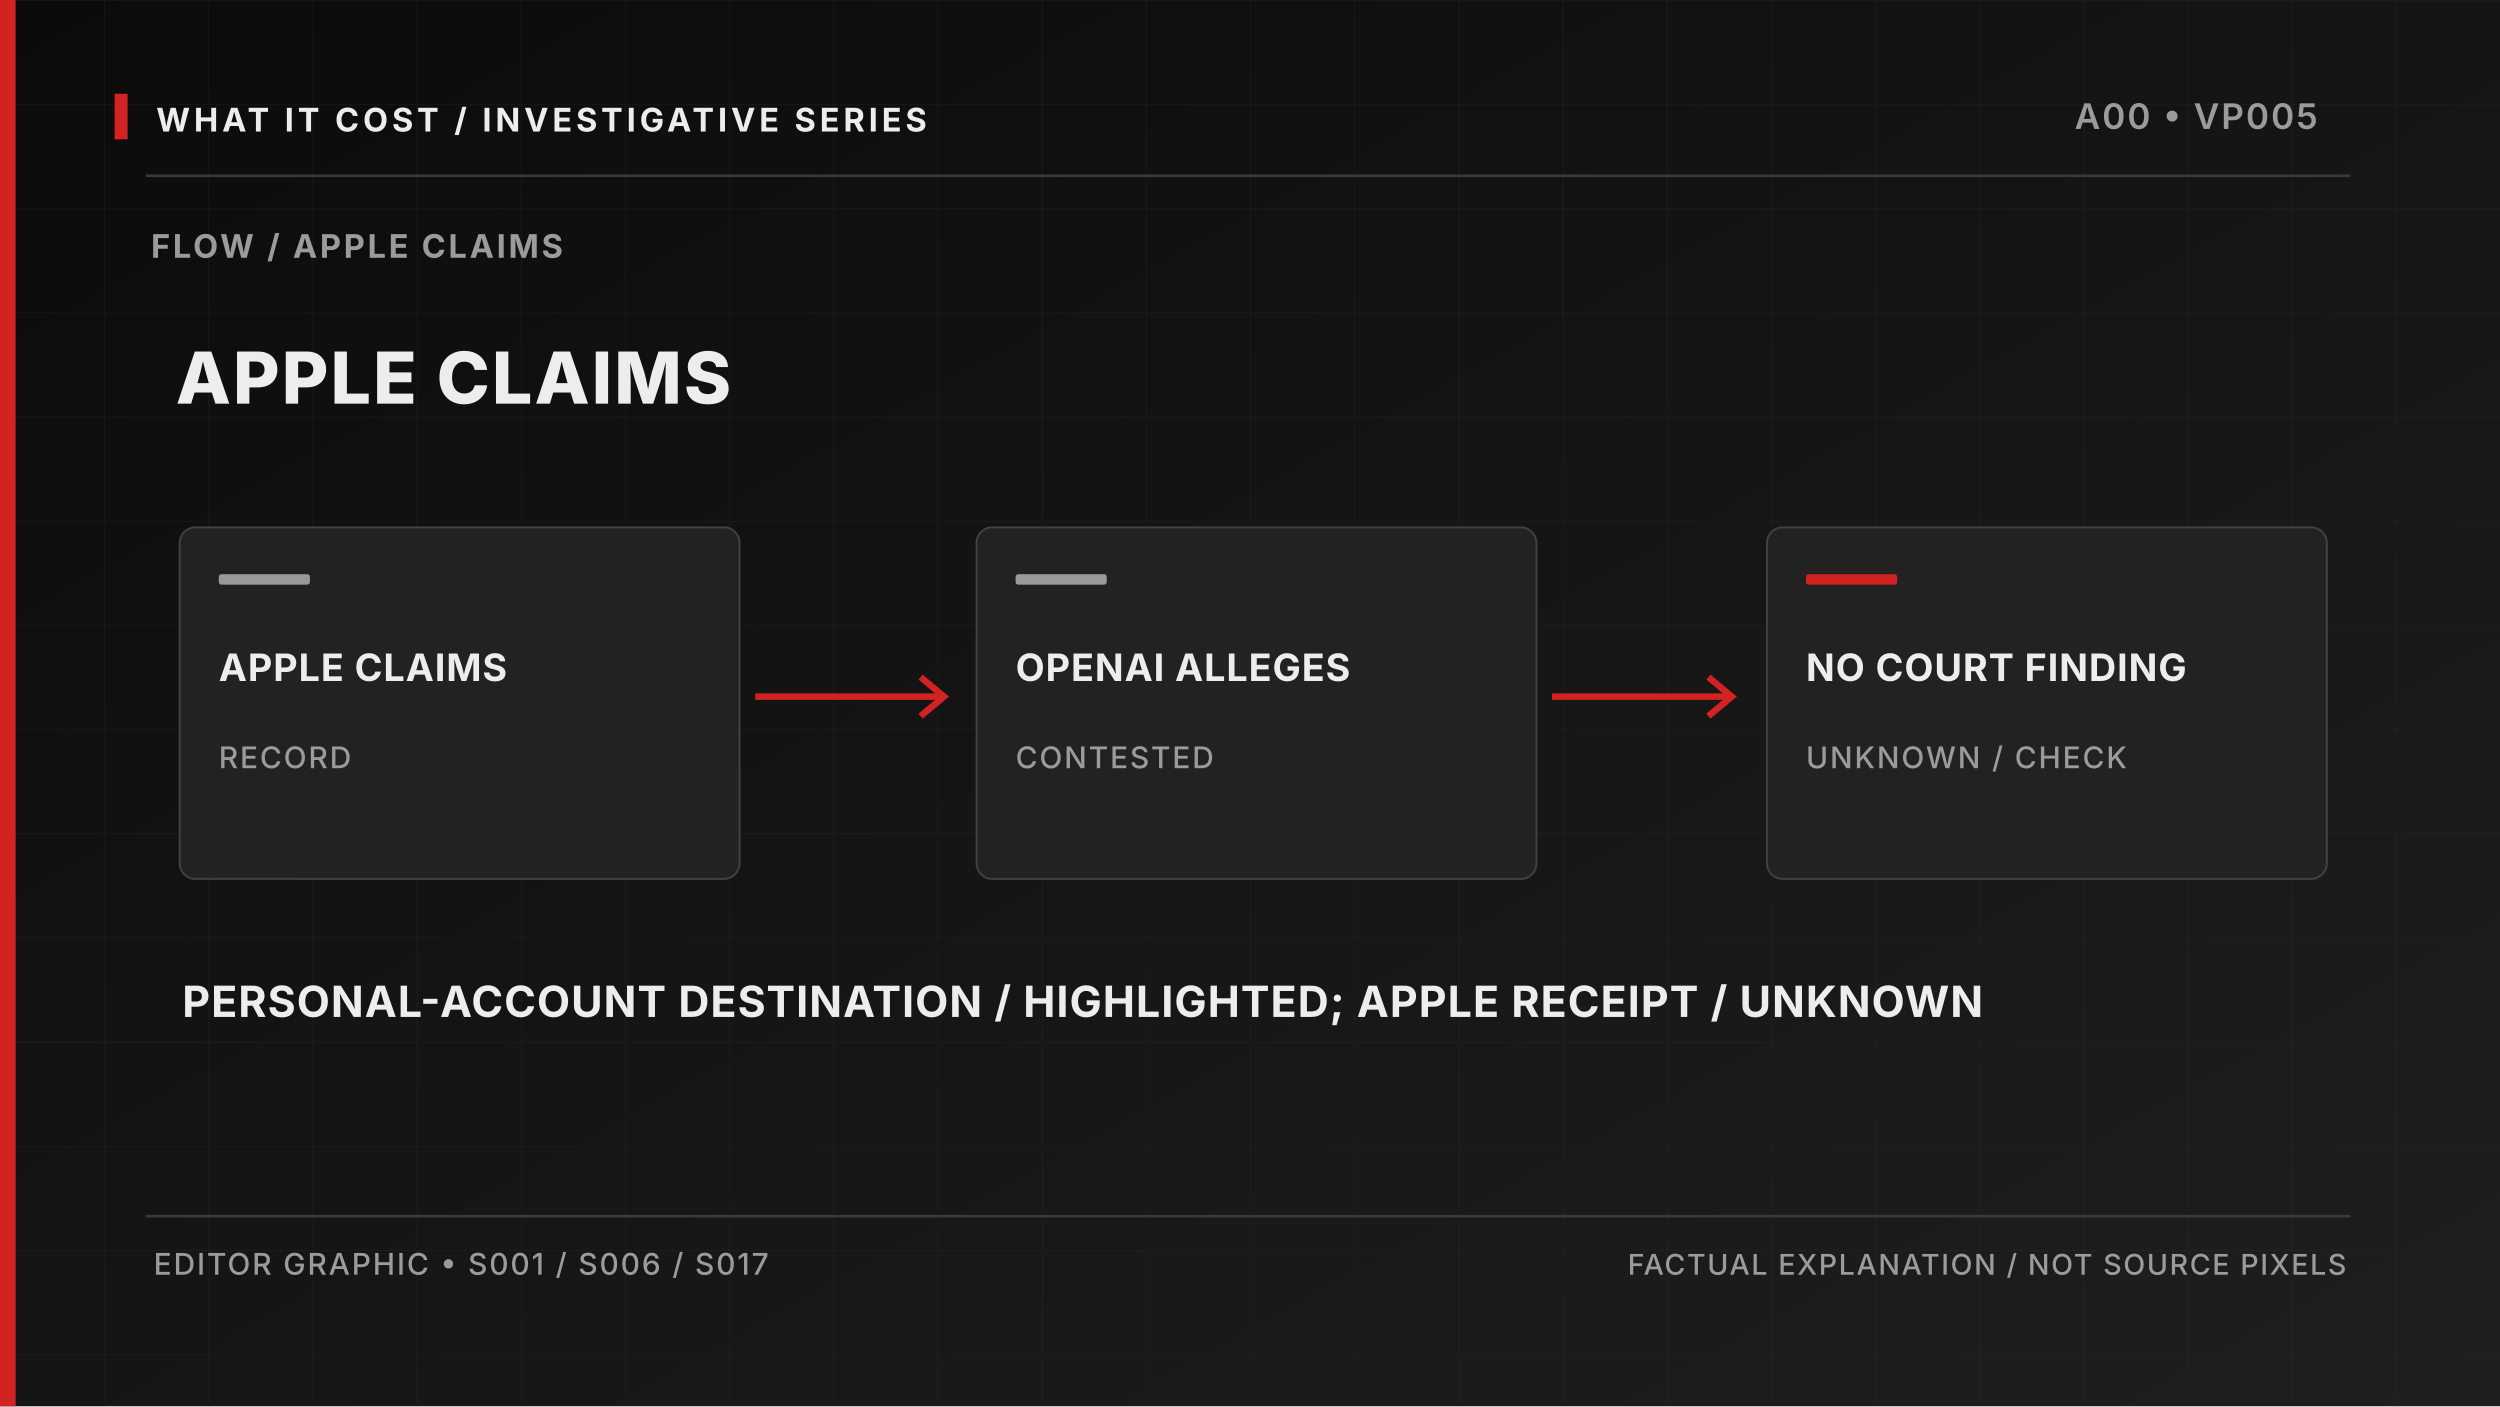
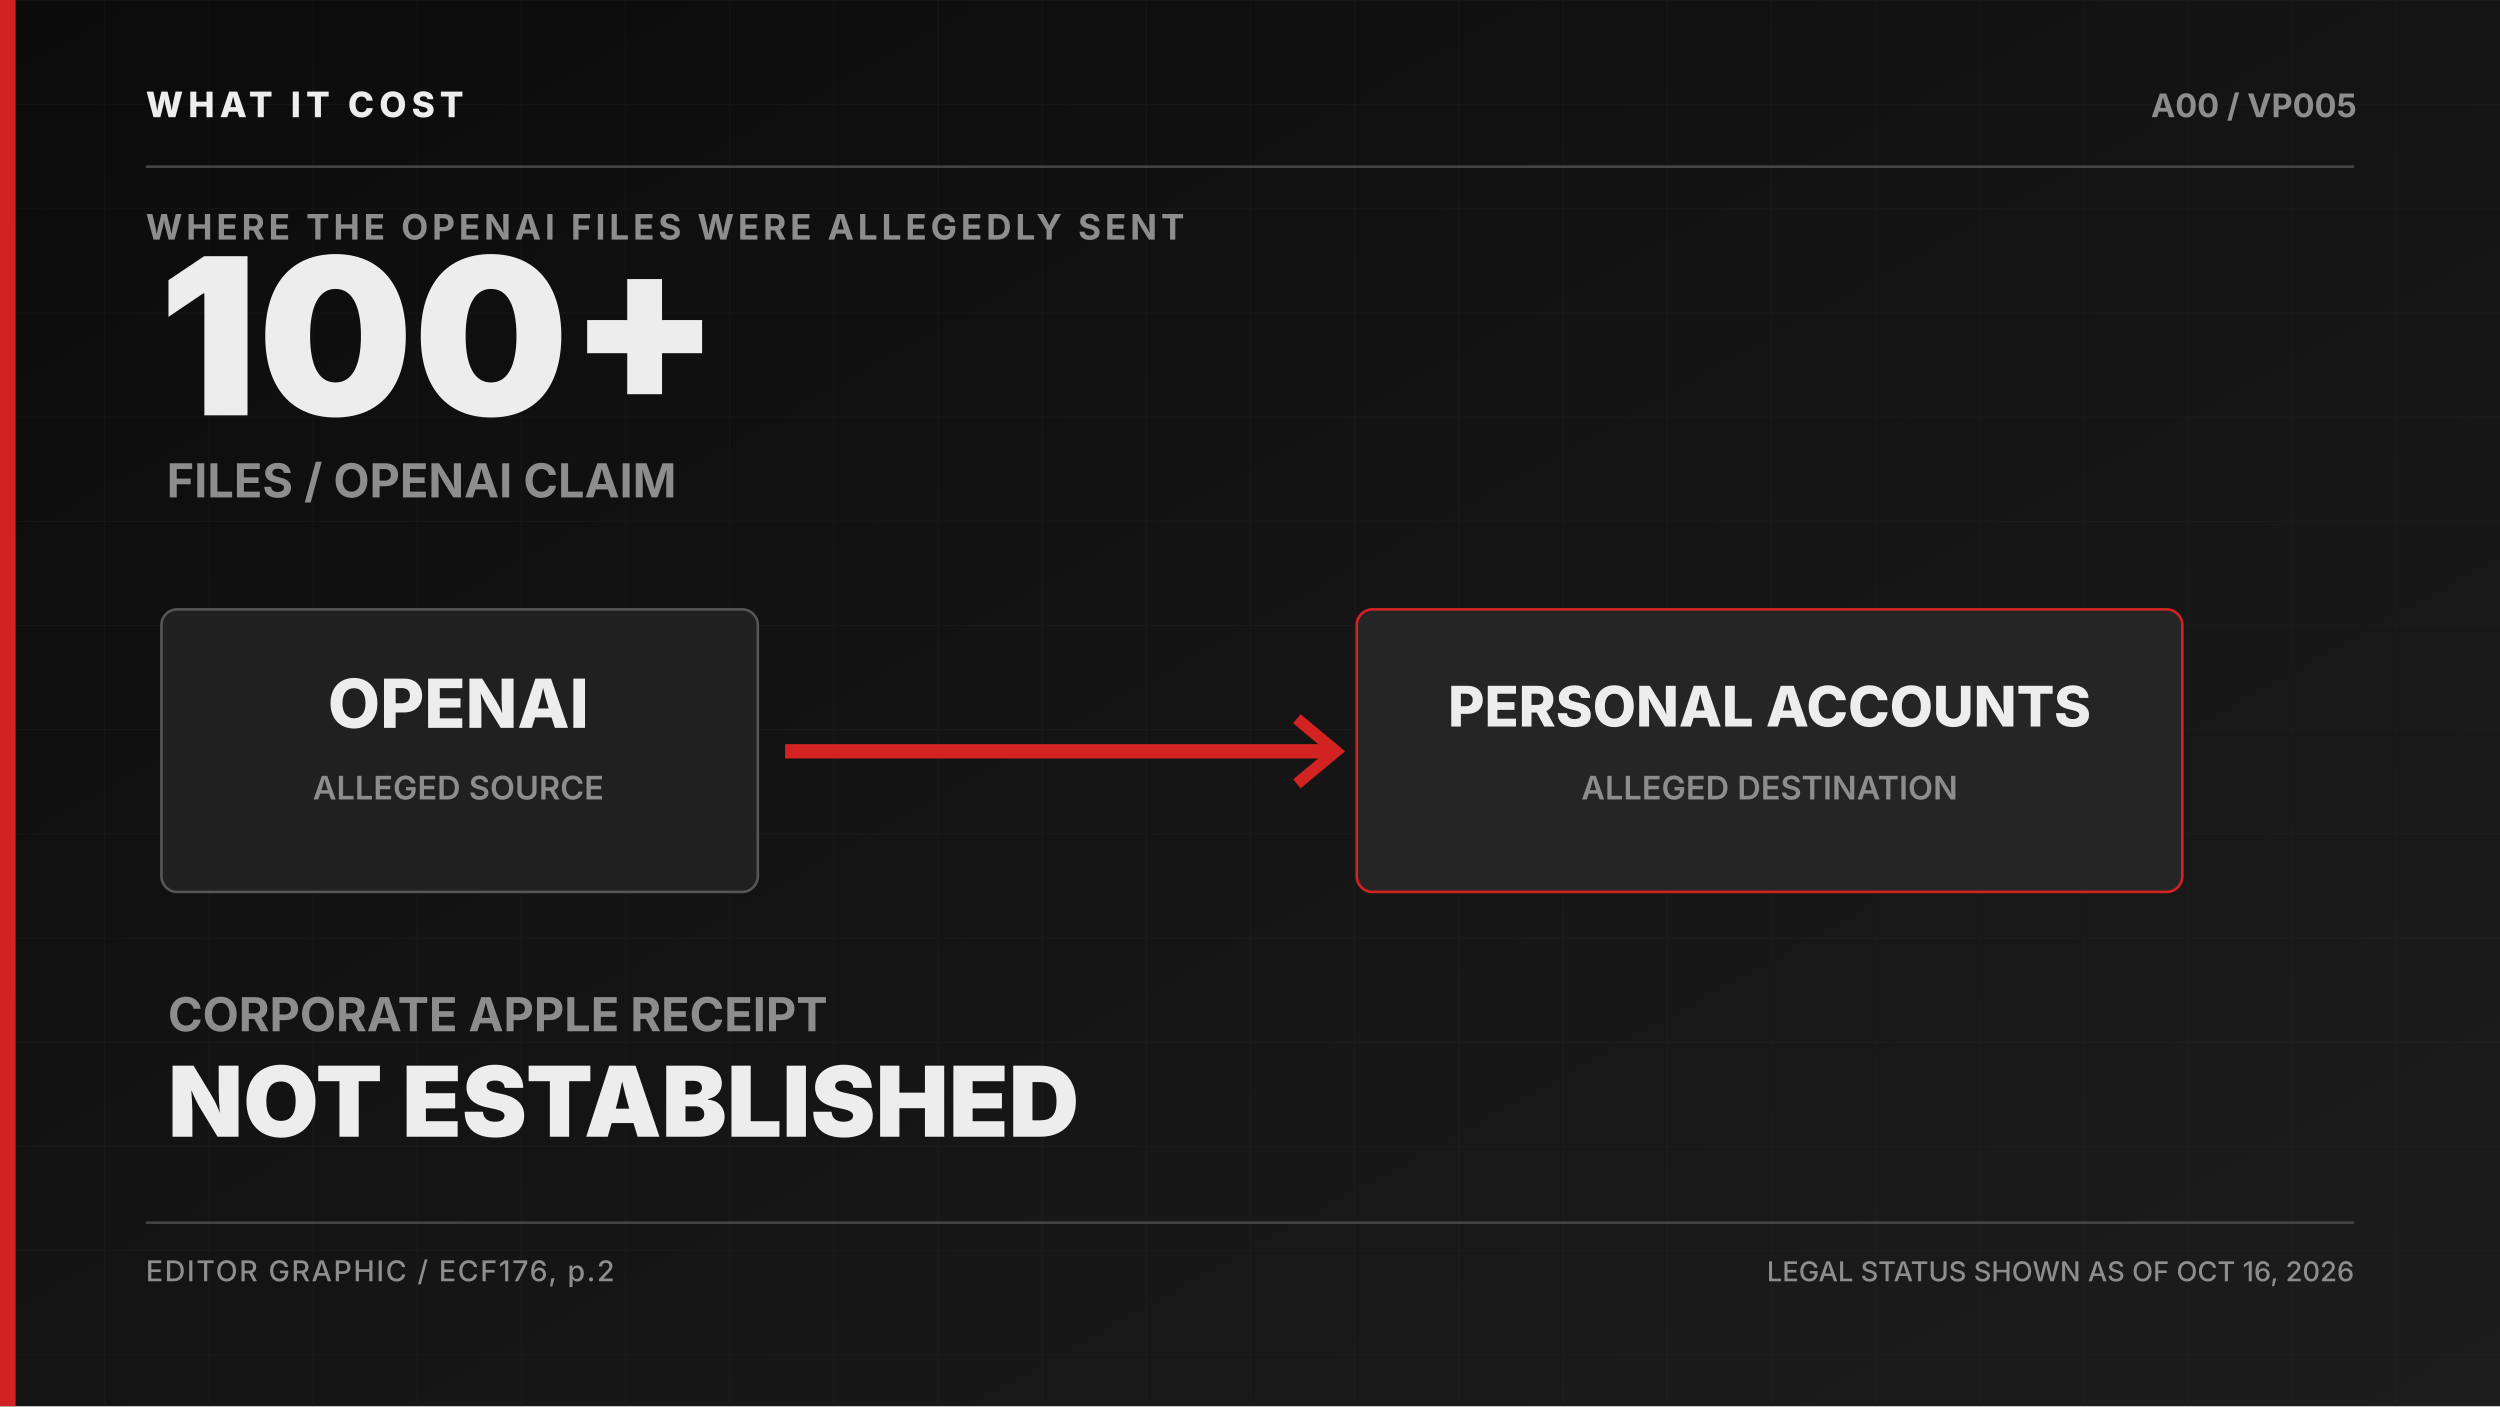
- <svg xmlns="http://www.w3.org/2000/svg" width="1920" height="1080" viewBox="0 0 1920 1080" role="img" aria-label="VP005 Personal-account destination highlighted; Apple receipt UNKNOWN">
+ <svg xmlns="http://www.w3.org/2000/svg" viewBox="0 0 1920 1080" width="1920" height="1080">
  <defs>
-     <pattern id="fine" width="80" height="80" patternUnits="userSpaceOnUse">
-       <path d="M0 80V0H80" fill="none" stroke="#313131" stroke-width="1" opacity=".34" />
+     <linearGradient id="shade" x1="0" x2="1" y1="0" y2="1">
+       <stop stop-color="#0B0B0B" />
+       <stop offset="1" stop-color="#1D1D1D" />
+     </linearGradient>
+     <pattern id="lines" width="80" height="80" patternUnits="userSpaceOnUse">
+       <path d="M80 0H0V80" fill="none" stroke="#333" opacity=".25" />
    </pattern>
-     <linearGradient id="back" x1="0" y1="0" x2="1" y2="1">
-       <stop stop-color="#0B0B0B" />
-       <stop offset="1" stop-color="#1F1F1F" />
-     </linearGradient>
-     <filter id="glow">
-       <feGaussianBlur stdDeviation="32" />
-     </filter>
  </defs>
-   <rect x="0" y="0" width="1920" height="1080" rx="0" fill="url(#back)" />
-   <rect x="0" y="0" width="1920" height="1080" rx="0" fill="url(#fine)" />
+   <rect x="0" y="0" width="1920" height="1080" rx="0" fill="url(#shade)" />
+   <rect x="0" y="0" width="1920" height="1080" rx="0" fill="url(#lines)" />
  <rect x="0" y="0" width="12" height="1080" rx="0" fill="#D32222" />
-   <rect x="88" y="72" width="10" height="35" rx="0" fill="#D32222" />
-   <text x="120" y="101" fill="#EDEDED" font-family="Inter, DejaVu Sans" font-size="25" font-weight="700" letter-spacing="3" text-anchor="start">WHAT IT COST  /  INVESTIGATIVE SERIES</text>
-   <text x="1780" y="99" fill="#9B9B9B" font-family="Inter, DejaVu Sans" font-size="27" font-weight="600" letter-spacing="1.5" text-anchor="end">A00  •  VP005</text>
-   <path d="M112 135L1805 135" fill="none" stroke="#3A3A3A" stroke-width="2" />
-   <text x="116" y="198" fill="#9B9B9B" font-family="Inter, DejaVu Sans" font-size="25" font-weight="750" letter-spacing="2.1" text-anchor="start">FLOW  /  APPLE CLAIMS</text>
-   <text x="135" y="310" fill="#EDEDED" font-family="Inter, DejaVu Sans" font-size="55" font-weight="800" letter-spacing="1.6" text-anchor="start">APPLE CLAIMS</text>
-   <rect x="138" y="405" width="430" height="270" rx="12" fill="#222222" stroke="#414141" stroke-width="1.5" />
-   <rect x="168" y="441" width="70" height="8" rx="2" fill="#999999" />
-   <text x="168" y="523" fill="#EDEDED" font-family="Inter, DejaVu Sans" font-size="29" font-weight="750" letter-spacing="0.7" text-anchor="start">APPLE CLAIMS</text>
-   <text x="168" y="590" fill="#9B9B9B" font-family="Inter, DejaVu Sans" font-size="23" font-weight="500" letter-spacing="1.4" text-anchor="start">RECORD</text>
-   <rect x="750" y="405" width="430" height="270" rx="12" fill="#222222" stroke="#414141" stroke-width="1.5" />
-   <rect x="780" y="441" width="70" height="8" rx="2" fill="#999999" />
-   <text x="780" y="523" fill="#EDEDED" font-family="Inter, DejaVu Sans" font-size="29" font-weight="750" letter-spacing="0.7" text-anchor="start">OPENAI ALLEGES</text>
-   <text x="780" y="590" fill="#9B9B9B" font-family="Inter, DejaVu Sans" font-size="23" font-weight="500" letter-spacing="1.4" text-anchor="start">CONTESTED</text>
-   <rect x="1357" y="405" width="430" height="270" rx="12" fill="#222222" stroke="#414141" stroke-width="1.5" />
-   <rect x="1387" y="441" width="70" height="8" rx="2" fill="#D32222" />
-   <text x="1387" y="523" fill="#EDEDED" font-family="Inter, DejaVu Sans" font-size="29" font-weight="750" letter-spacing="0.7" text-anchor="start">NO COURT FINDING</text>
-   <text x="1387" y="590" fill="#9B9B9B" font-family="Inter, DejaVu Sans" font-size="23" font-weight="500" letter-spacing="1.4" text-anchor="start">UNKNOWN / CHECK</text>
-   <path d="M580 535L725 535" fill="none" stroke="#D32222" stroke-width="5" />
-   <path d="M1192 535L1330 535" fill="none" stroke="#D32222" stroke-width="5" />
-   <path d="M707 520L725 535L707 550 M1312 520L1330 535L1312 550" fill="none" stroke="#D32222" stroke-width="5" />
-   <text x="140" y="781" fill="#EDEDED" font-family="Inter, DejaVu Sans" font-size="33" font-weight="650" letter-spacing="0.8" text-anchor="start">PERSONAL-ACCOUNT DESTINATION  /  HIGHLIGHTED; APPLE RECEIPT  /  UNKNOWN</text>
-   <path d="M112 934L1805 934" fill="none" stroke="#3A3A3A" stroke-width="2" />
-   <text x="118" y="979" fill="#9B9B9B" font-family="Inter, DejaVu Sans" font-size="23" font-weight="550" letter-spacing="1.4" text-anchor="start">EDITOR GRAPHIC   •   S001 / S006 / S017</text>
-   <text x="1802" y="979" fill="#9B9B9B" font-family="Inter, DejaVu Sans" font-size="22" font-weight="550" letter-spacing="1.2" text-anchor="end">FACTUAL EXPLANATION  /  NOT SOURCE PIXELS</text>
+   <text x="112" y="90" fill="#EDEDED" font-size="27" font-family="Inter,DejaVu Sans,sans-serif" font-weight="800" letter-spacing="4">WHAT IT COST</text>
+   <text x="1810" y="90" fill="#8D8D8D" font-size="25" font-family="Inter,DejaVu Sans,sans-serif" font-weight="700" text-anchor="end">A00  /  VP005</text>
+   <path d="M112 128H1808" stroke="#444" stroke-width="2" fill="none" />
+   <text x="112" y="184" fill="#8D8D8D" font-size="27" font-family="Inter,DejaVu Sans,sans-serif" font-weight="700" letter-spacing="3">WHERE THE OPENAI FILES WERE ALLEGEDLY SENT</text>
+   <text x="122" y="319" fill="#EDEDED" font-size="168" font-family="Inter,DejaVu Sans,sans-serif" font-weight="850">100+</text>
+   <text x="128" y="382" fill="#8D8D8D" font-size="36" font-family="Inter,DejaVu Sans,sans-serif" font-weight="700">FILES  /  OPENAI CLAIM</text>
+   <rect x="124" y="468" width="458" height="217" rx="12" fill="#202020" stroke="#555" stroke-width="2" />
+   <text x="352" y="559" fill="#EDEDED" font-size="52" font-family="Inter,DejaVu Sans,sans-serif" font-weight="790" text-anchor="middle">OPENAI</text>
+   <text x="352" y="614" fill="#8D8D8D" font-size="25" font-family="Inter,DejaVu Sans,sans-serif" font-weight="600" text-anchor="middle">ALLEGED SOURCE</text>
+   <path d="M603 577H1026" stroke="#D32222" stroke-width="11" fill="none" />
+   <path d="M996 552L1026 577L996 602" stroke="#D32222" stroke-width="9" fill="none" />
+   <rect x="1042" y="468" width="634" height="217" rx="12" fill="#252525" stroke="#D32222" stroke-width="2" />
+   <text x="1359" y="558" fill="#EDEDED" font-size="43" font-family="Inter,DejaVu Sans,sans-serif" font-weight="780" text-anchor="middle">PERSONAL ACCOUNTS</text>
+   <text x="1359" y="614" fill="#8D8D8D" font-size="25" font-family="Inter,DejaVu Sans,sans-serif" font-weight="600" text-anchor="middle">ALLEGED DESTINATION</text>
+   <text x="129" y="792" fill="#8D8D8D" font-size="36" font-family="Inter,DejaVu Sans,sans-serif" font-weight="700">CORPORATE APPLE RECEIPT</text>
+   <text x="129" y="873" fill="#EDEDED" font-size="75" font-family="Inter,DejaVu Sans,sans-serif" font-weight="850">NOT ESTABLISHED</text>
+   <path d="M112 939H1808" stroke="#444" stroke-width="2" fill="none" />
+   <text x="112" y="984" fill="#8D8D8D" font-size="22" font-family="Inter,DejaVu Sans,sans-serif" font-weight="550" letter-spacing="1.2">EDITOR GRAPHIC  /  ECF176, p.2</text>
+   <text x="1808" y="984" fill="#8D8D8D" font-size="21" font-family="Inter,DejaVu Sans,sans-serif" font-weight="500" text-anchor="end">LEGAL STATUS SHOWN AS OF OCT 16, 2026</text>
</svg>
